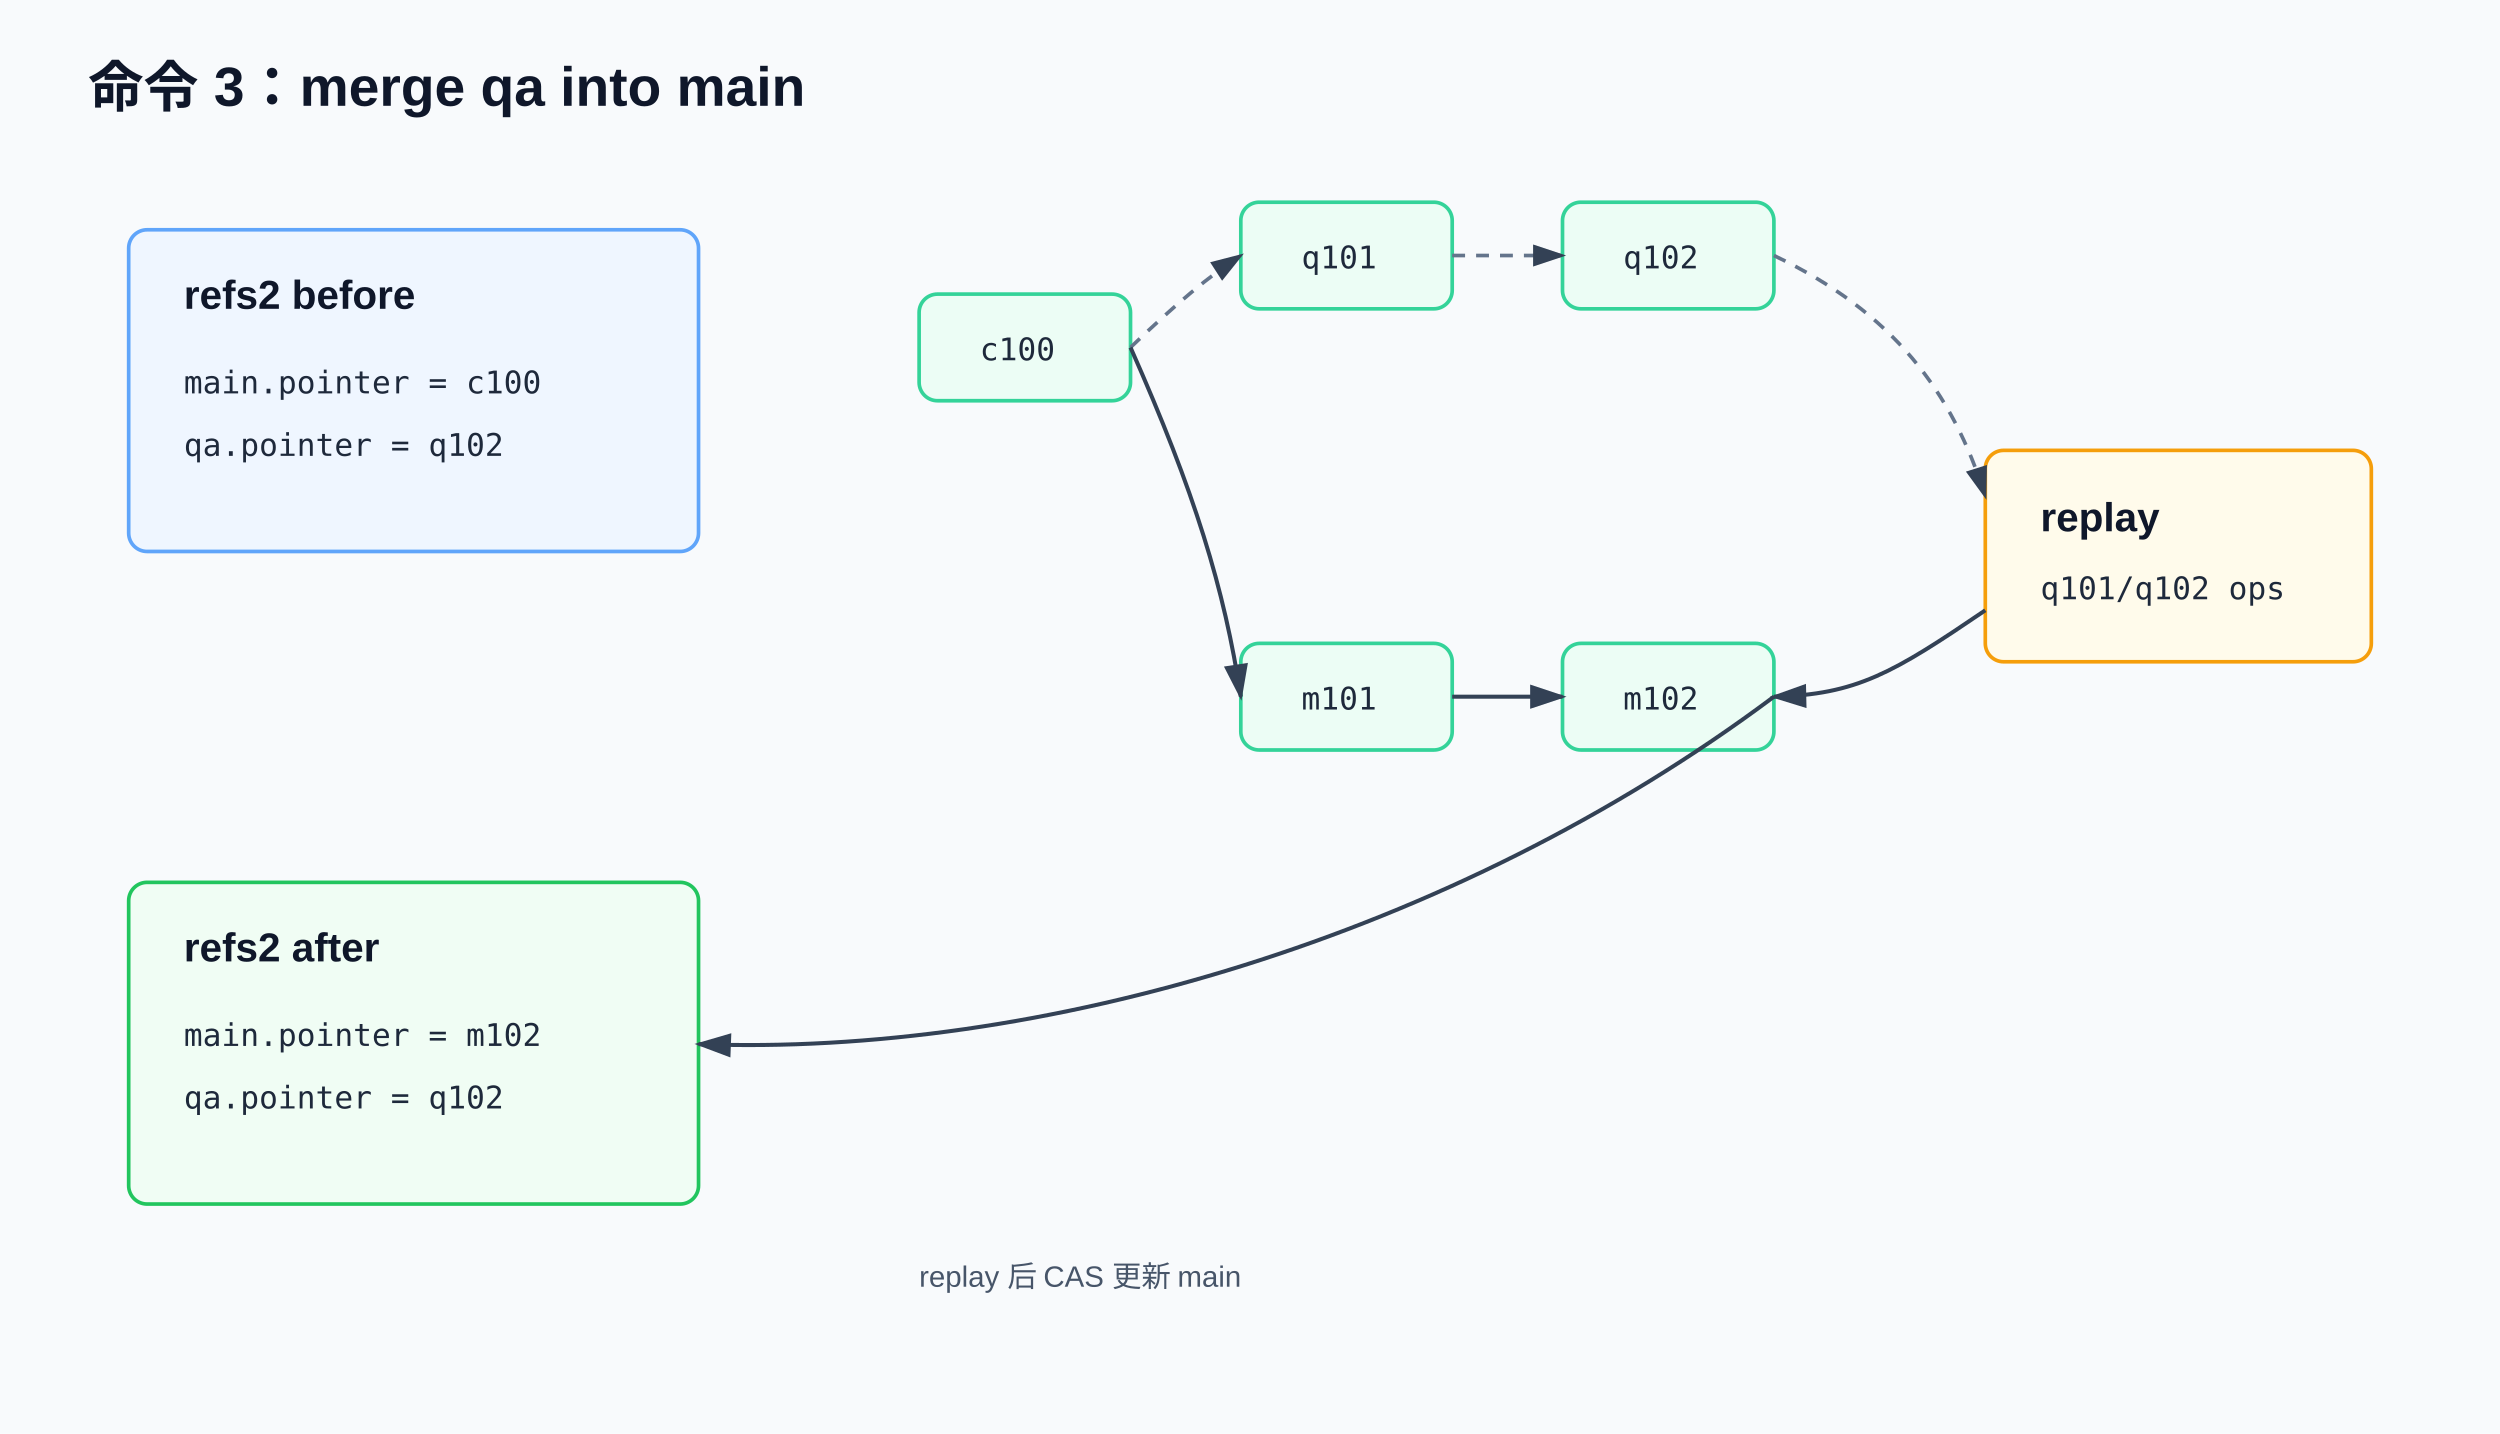
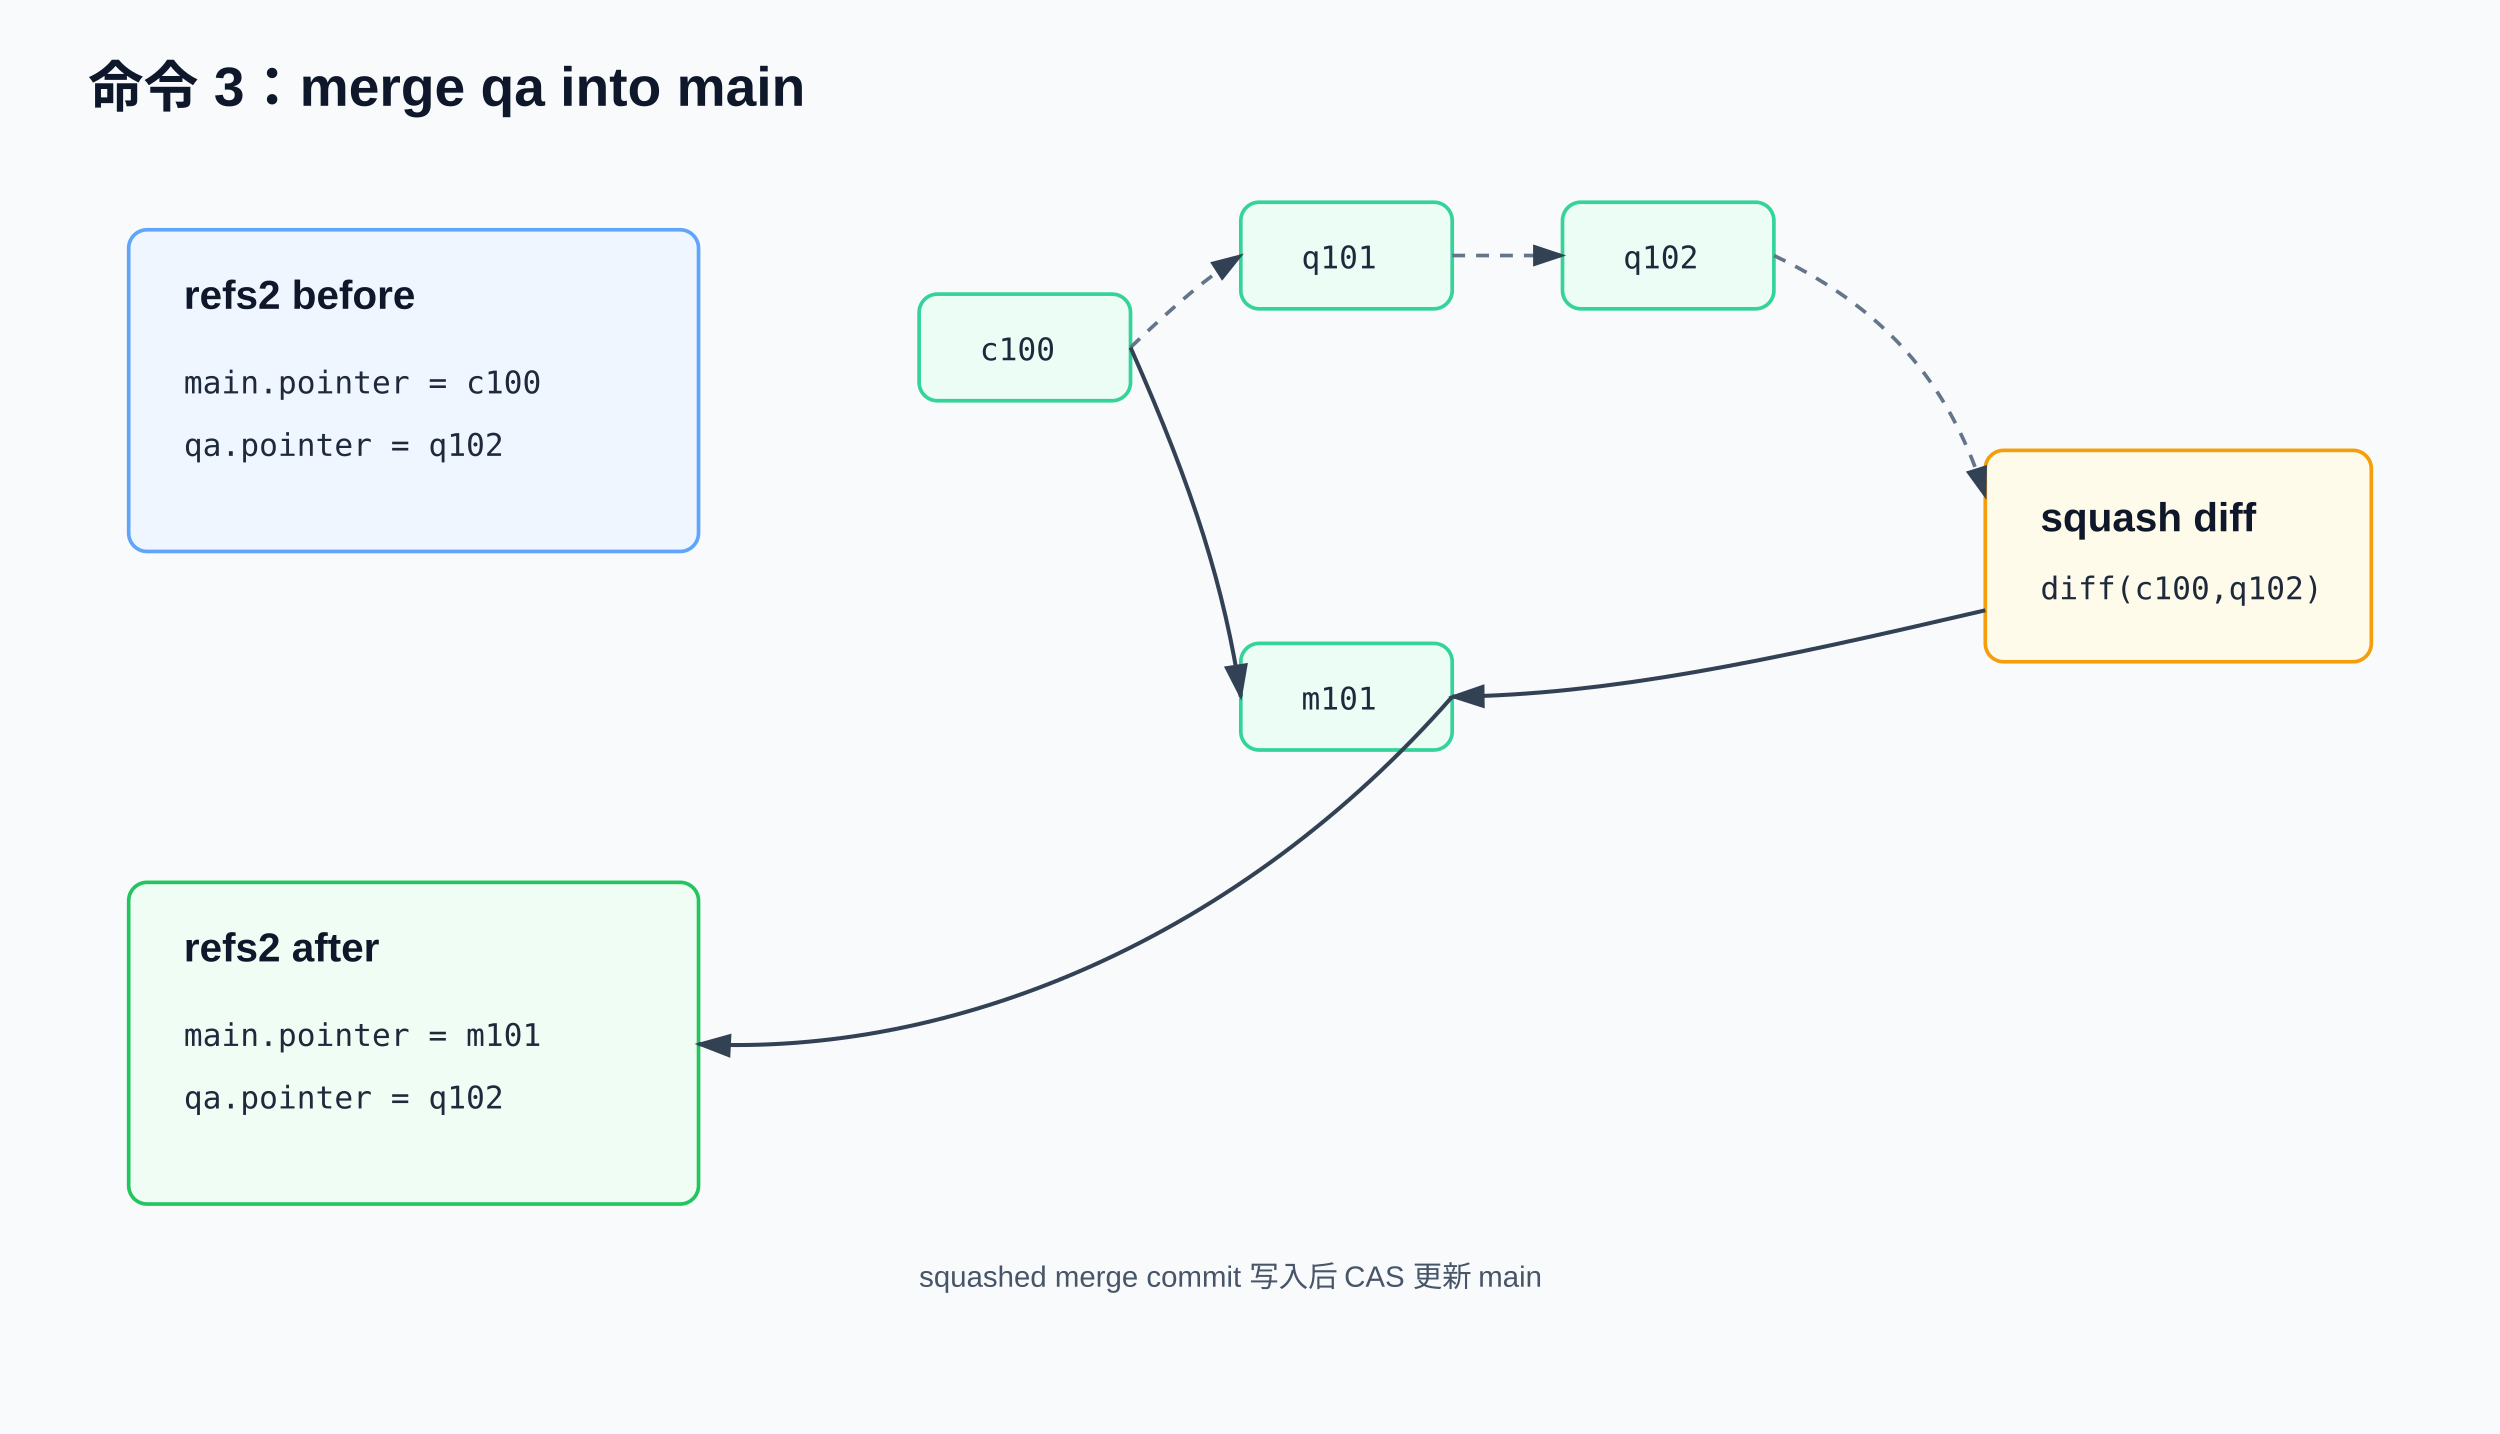
<svg xmlns="http://www.w3.org/2000/svg" width="1360" height="780" viewBox="0 0 1360 780" role="img" aria-label="merge 命令记录变化">
  <defs>
    <marker id="arrow" markerWidth="10" markerHeight="10" refX="8" refY="3" orient="auto">
      <path d="M0,0 L0,6 L9,3 z" fill="#334155" />
    </marker>
    <style>
      .title{font-family:Arial,"Microsoft YaHei",sans-serif;font-size:30px;font-weight:700;fill:#0f172a}
      .h{font-family:Arial,"Microsoft YaHei",sans-serif;font-size:22px;font-weight:700;fill:#0f172a}
      .s{font-family:Arial,"Microsoft YaHei",sans-serif;font-size:16px;fill:#475569}
      .mono{font-family:Consolas,"Microsoft YaHei",monospace;font-size:17px;fill:#1e293b}
      .ref{fill:#eff6ff;stroke:#60a5fa;stroke-width:2;rx:10}
      .obj{fill:#ecfdf5;stroke:#34d399;stroke-width:2;rx:10}
      .ok{fill:#f0fdf4;stroke:#22c55e;stroke-width:2;rx:10}
      .warn{fill:#fffbeb;stroke:#f59e0b;stroke-width:2;rx:10}
      .line{stroke:#334155;stroke-width:2.2;fill:none;marker-end:url(#arrow)}
      .dash{stroke:#64748b;stroke-width:2;stroke-dasharray:7 6;fill:none;marker-end:url(#arrow)}
    </style>
  </defs>
  <rect width="1360" height="780" fill="#f8fafc" />
  <text x="48" y="58" class="title">命令 3：merge qa into main</text>
  <rect x="70" y="125" width="310" height="175" class="ref" />
  <text x="100" y="168" class="h">refs2 before</text>
  <text x="100" y="214" class="mono">main.pointer = c100</text>
  <text x="100" y="248" class="mono">qa.pointer   = q102</text>
  <rect x="70" y="480" width="310" height="175" class="ok" />
  <text x="100" y="523" class="h">refs2 after</text>
-   <text x="100" y="569" class="mono">main.pointer = m102</text>
+   <text x="100" y="569" class="mono">main.pointer = m101</text>
  <text x="100" y="603" class="mono">qa.pointer   = q102</text>
  <rect x="500" y="160" width="115" height="58" class="obj" />
  <text x="533" y="196" class="mono">c100</text>
  <rect x="675" y="110" width="115" height="58" class="obj" />
  <text x="708" y="146" class="mono">q101</text>
  <rect x="850" y="110" width="115" height="58" class="obj" />
  <text x="883" y="146" class="mono">q102</text>
  <path d="M615 189 C640 165 658 150 675 139" class="dash" />
  <path d="M790 139 L850 139" class="dash" />
  <rect x="675" y="350" width="115" height="58" class="obj" />
  <text x="708" y="386" class="mono">m101</text>
-   <rect x="850" y="350" width="115" height="58" class="obj" />
-   <text x="883" y="386" class="mono">m102</text>
  <path d="M615 189 C650 268 666 320 675 379" class="line" />
-   <path d="M790 379 L850 379" class="line" />
  <rect x="1080" y="245" width="210" height="115" class="warn" />
-   <text x="1110" y="289" class="h">replay</text>
-   <text x="1110" y="326" class="mono">q101/q102 ops</text>
+   <text x="1110" y="289" class="h">squash diff</text>
+   <text x="1110" y="326" class="mono">diff(c100,q102)</text>
  <path d="M965 139 C1030 170 1062 213 1080 270" class="dash" />
-   <path d="M1080 332 C1030 366 1010 378 965 379" class="line" />
-   <path d="M965 379 C790 510 565 575 380 568" class="line" />
-   <text x="500" y="700" class="s">replay 后 CAS 更新 main</text>
+   <path d="M1080 332 C960 360 875 378 790 379" class="line" />
+   <path d="M790 379 C675 510 520 575 380 568" class="line" />
+   <text x="500" y="700" class="s">squashed merge commit 写入后 CAS 更新 main</text>
</svg>
